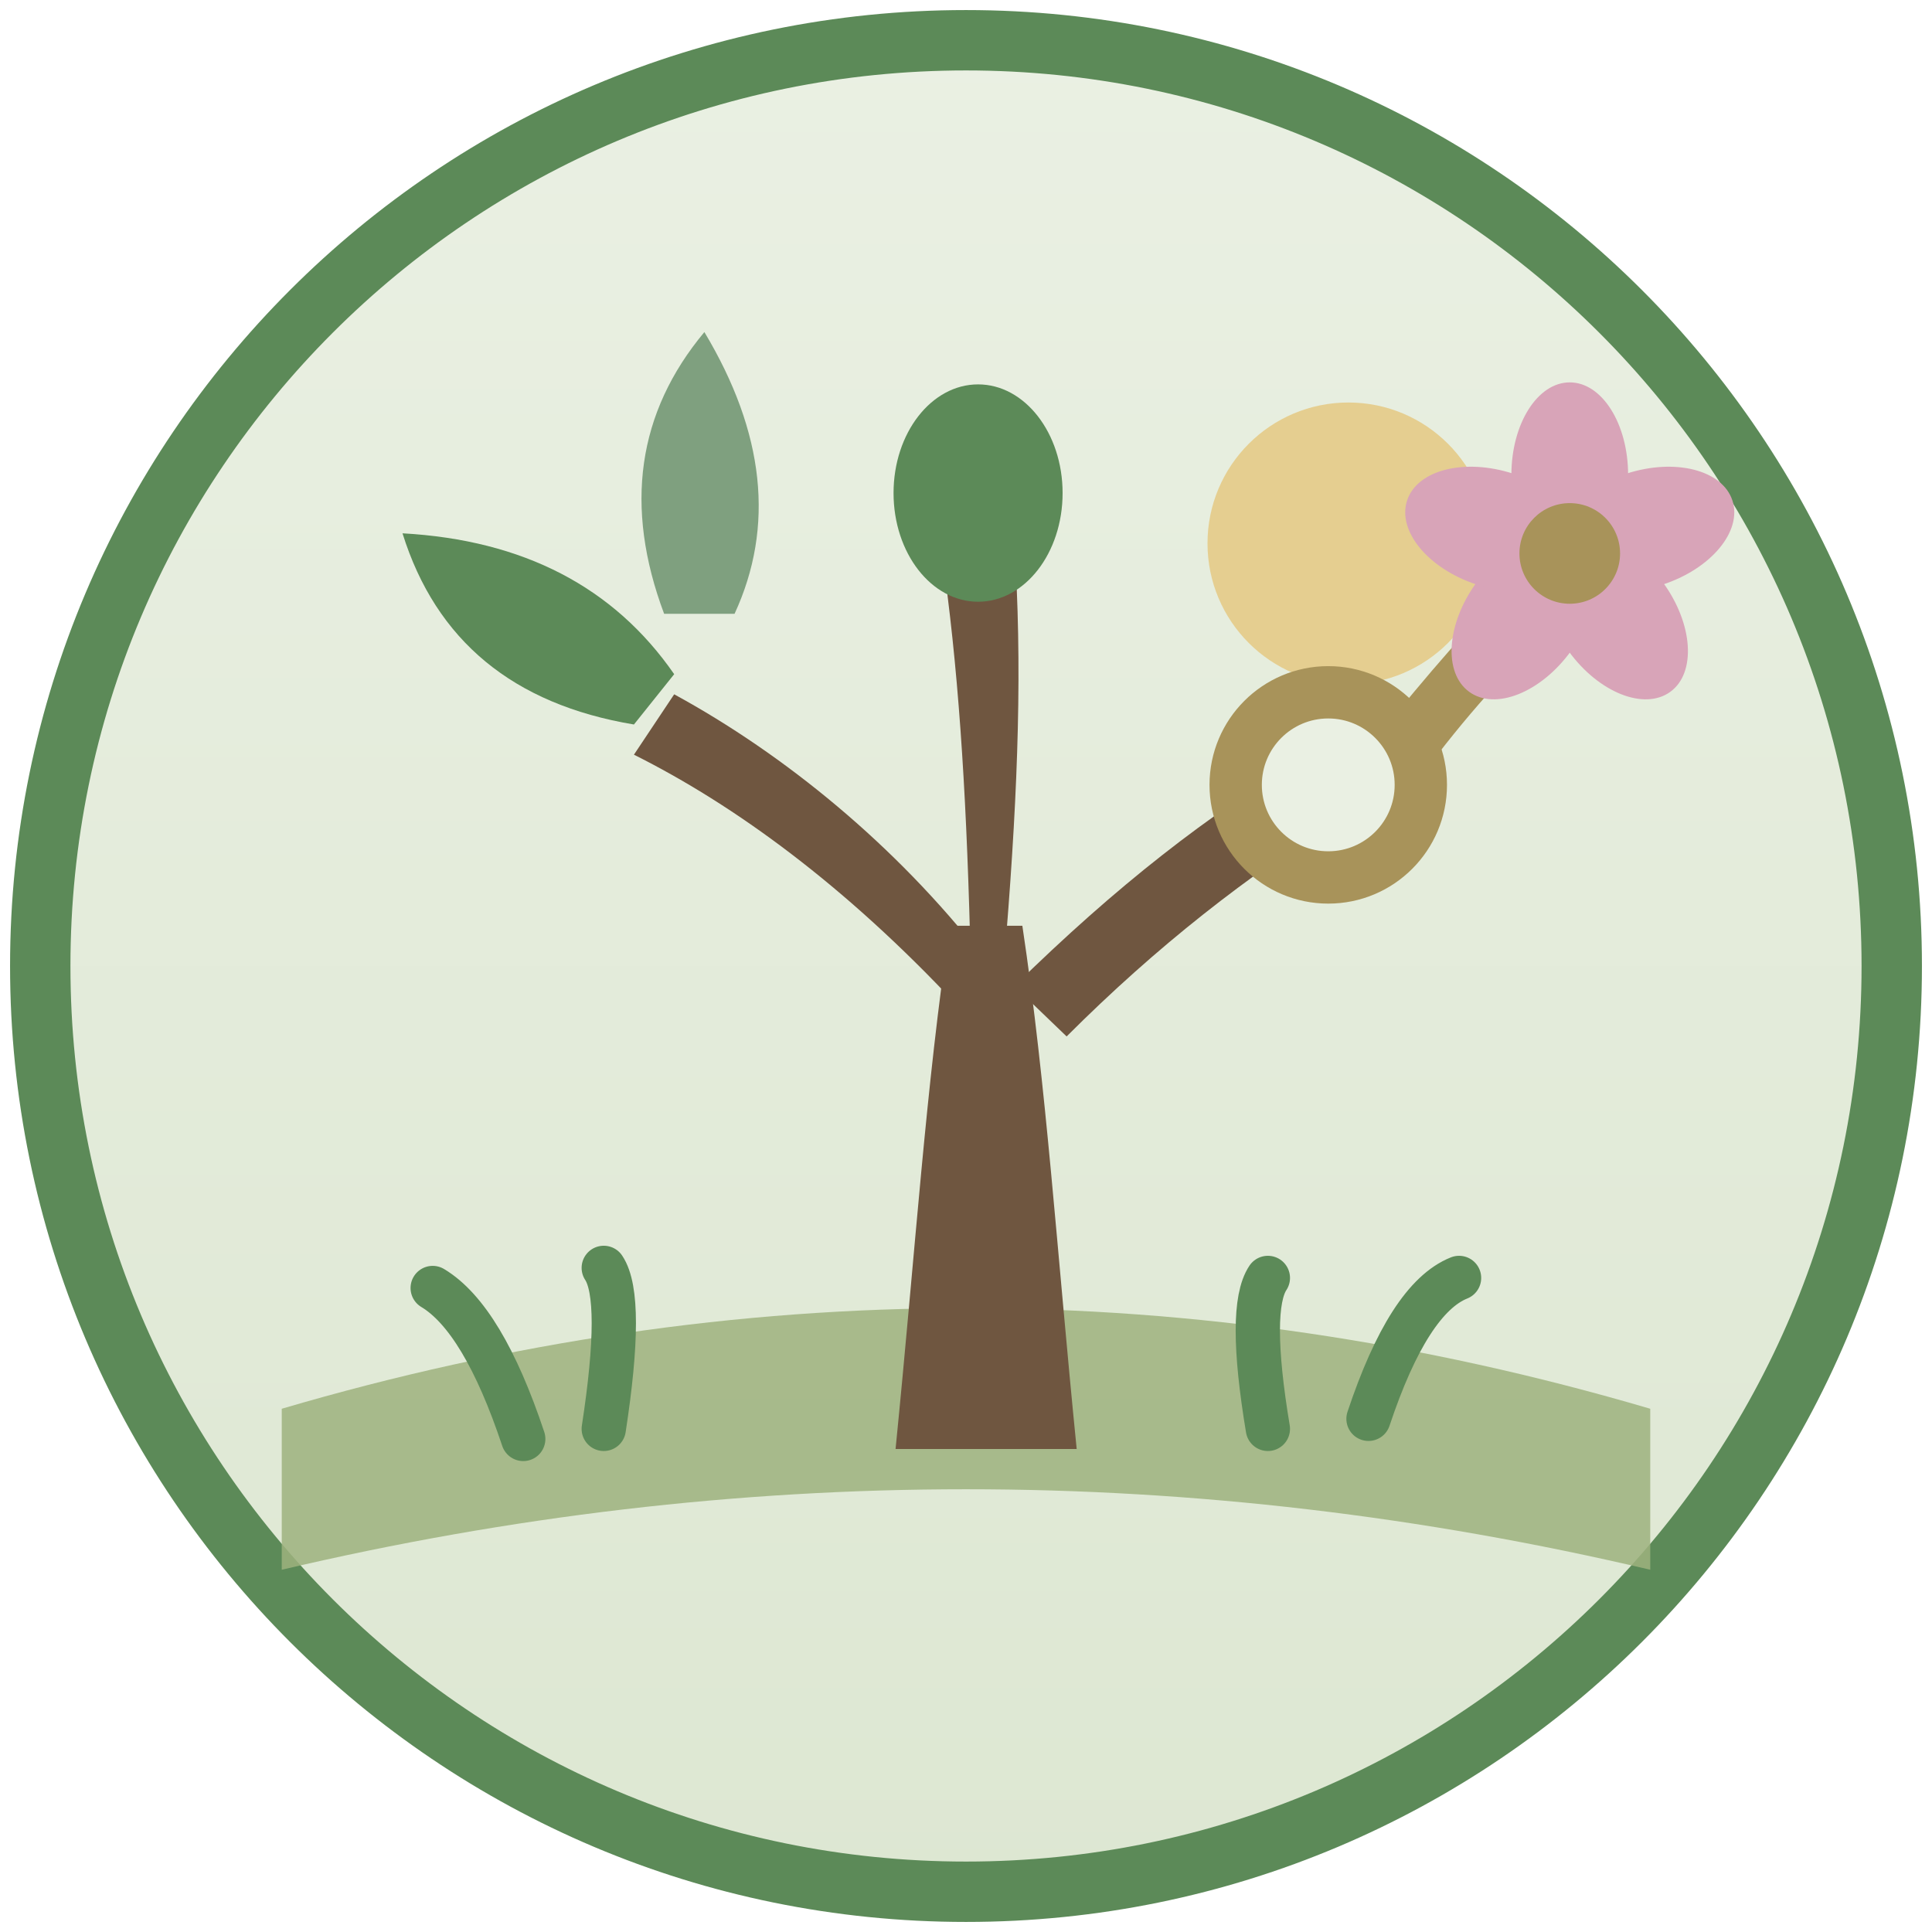
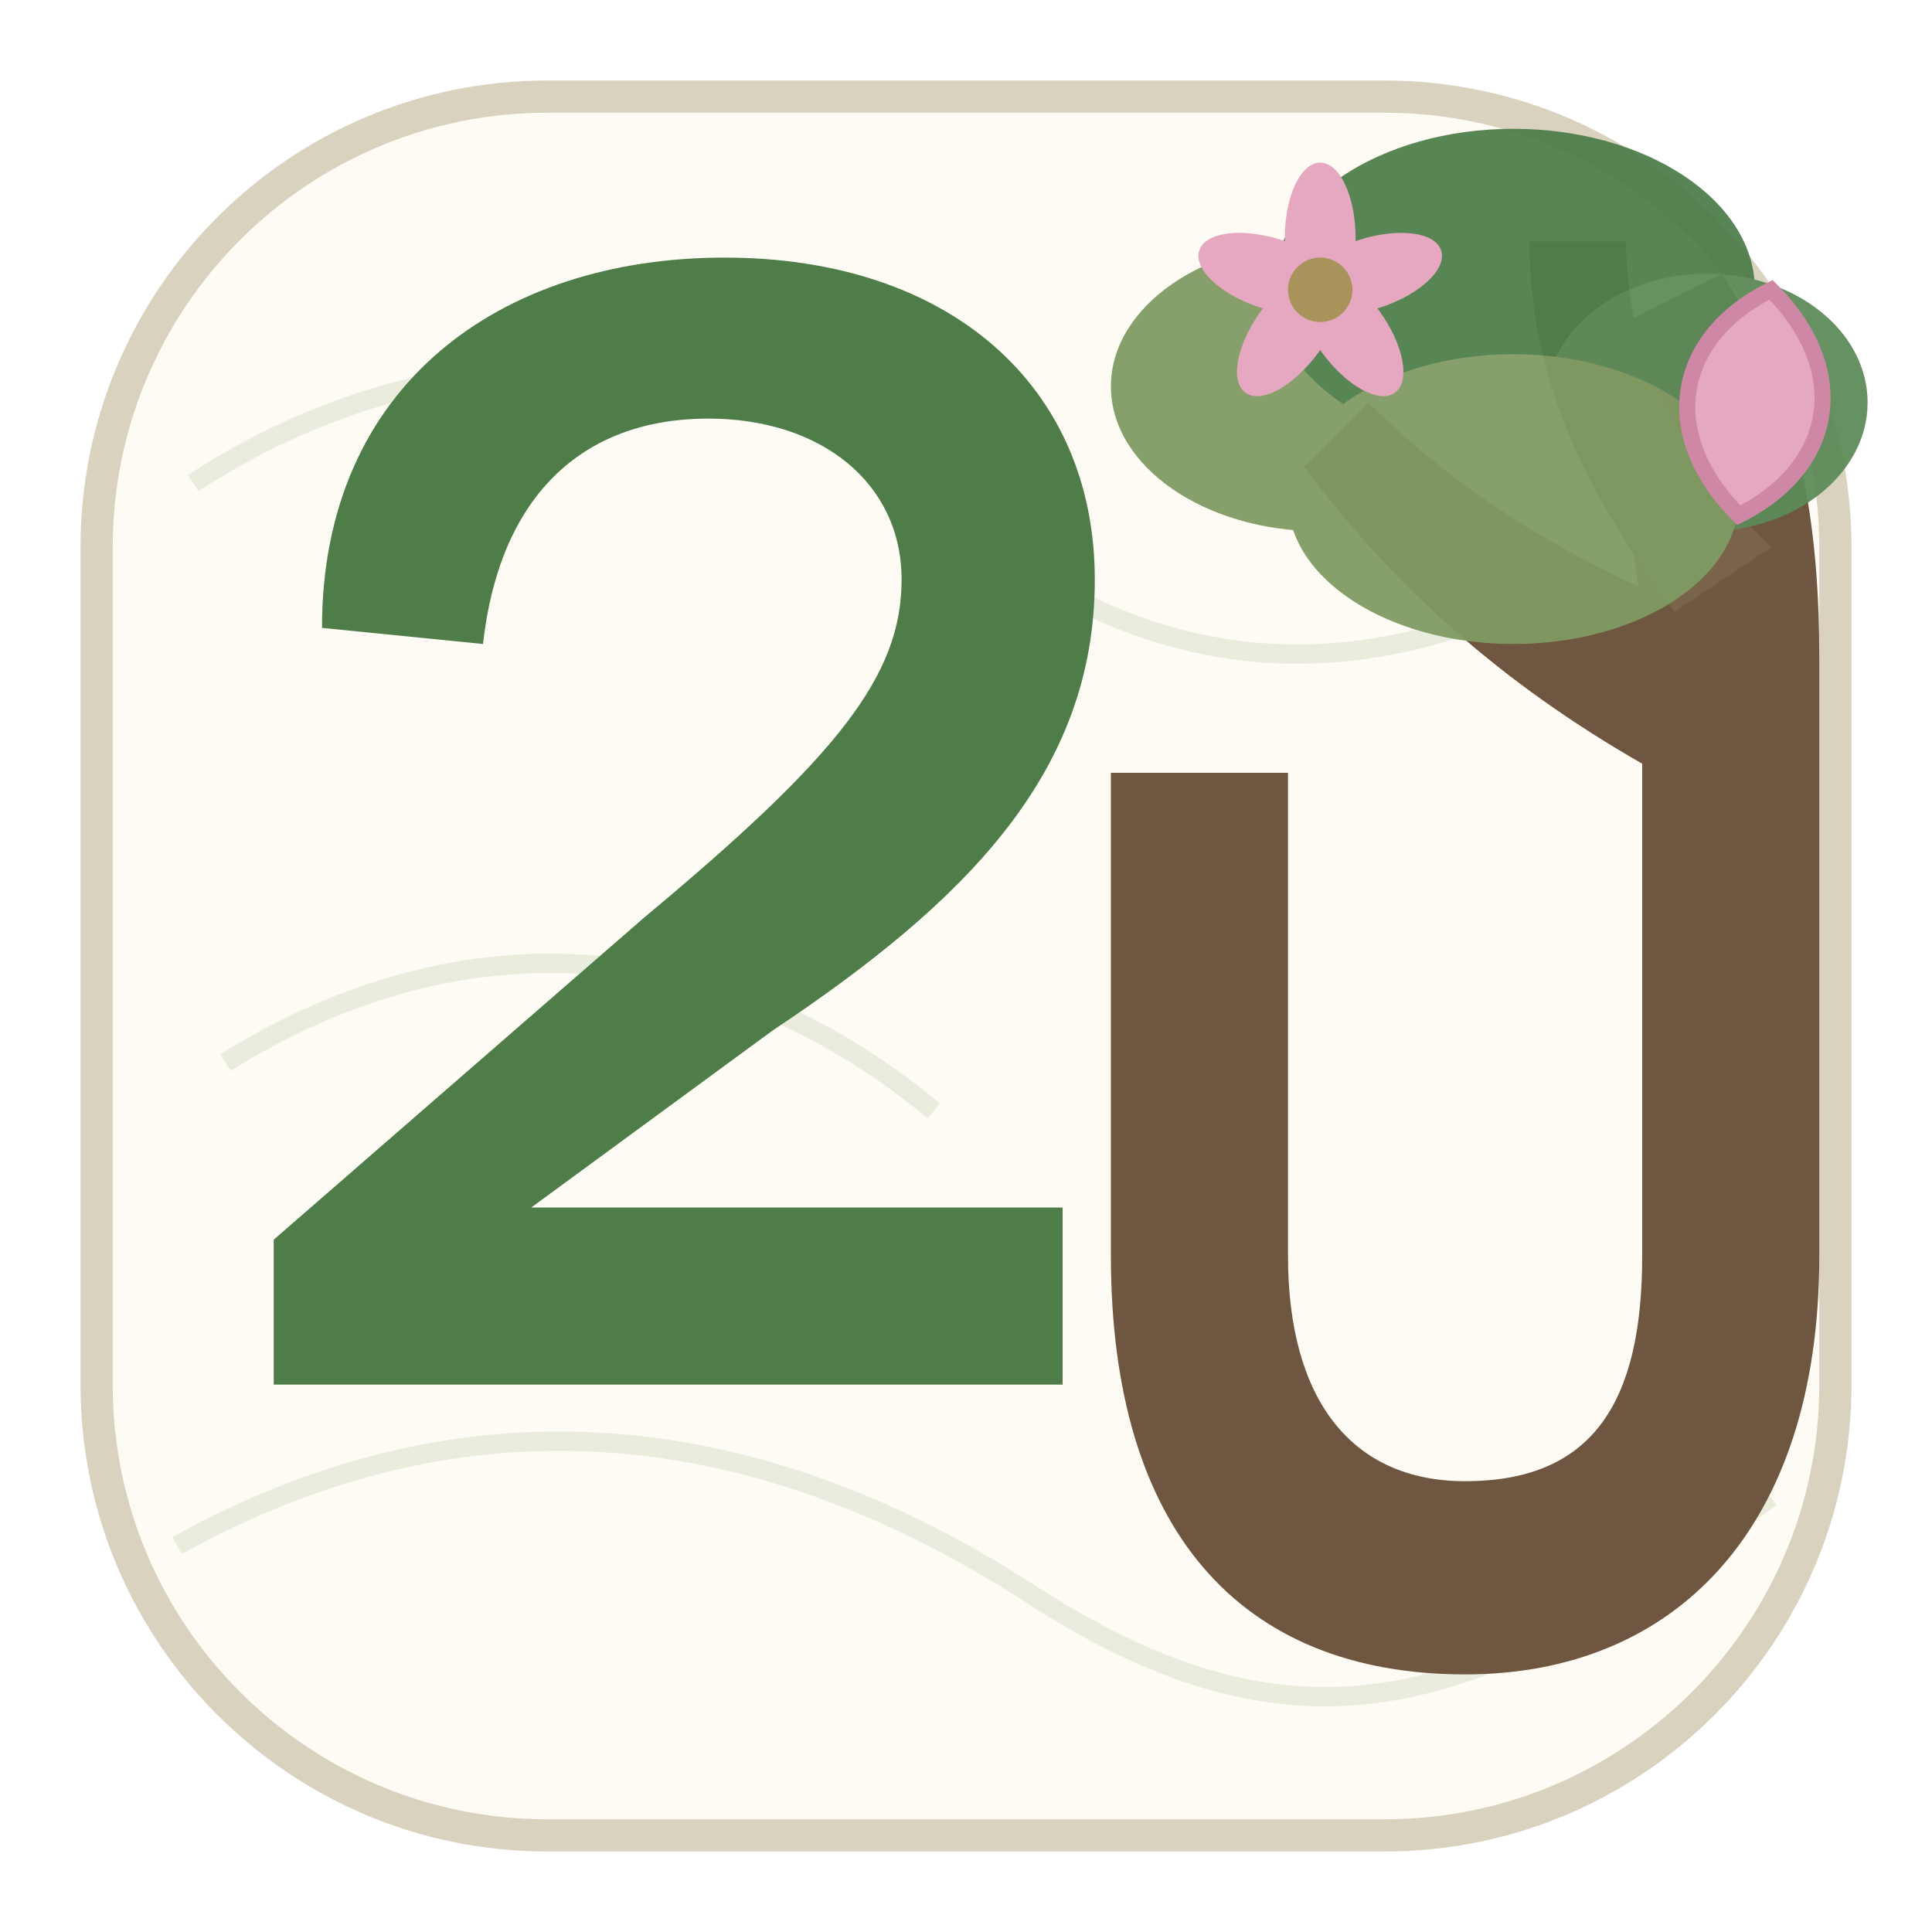
- <svg xmlns="http://www.w3.org/2000/svg" viewBox="0 0 96 96">
-   <defs>
-     <linearGradient id="skybg" x1="0" y1="0" x2="0" y2="1">
-       <stop offset="0" stop-color="#eaf0e3" />
-       <stop offset="1" stop-color="#dde7d2" />
-     </linearGradient>
-   </defs>
-   <circle cx="48" cy="48" r="46" fill="url(#skybg)" />
-   <circle cx="48" cy="48" r="46" fill="none" stroke="#5c8a58" stroke-width="3" />
-   <circle cx="67" cy="27" r="7" fill="#e5c983" opacity="0.85" />
-   <path d="M 14 70 Q 48 60 82 70 L 82 78 Q 48 70 14 78 Z" fill="#9db27e" opacity="0.85" />
-   <path d="M 44.5 72 C 45.5 62 46 54 47.2 46 L 50.8 46 C 52 54 52.5 62 53.5 72 Z" fill="#6f5640" />
-   <path d="M 47.6 50 C 42 44 36.5 40 31.5 37.5 L 33.5 34.5 C 39 37.5 44.5 42 48.8 47.5 Z" fill="#6f5640" />
-   <path d="M 31.5 36 Q 22.5 34.5 20 26.5 Q 29 27 33.5 33.5 Z" fill="#5c8a58" />
-   <path d="M 33 30.5 Q 30 22.5 35 16.5 Q 39.5 24 36.5 30.5 Z" fill="#7fa07f" />
-   <path d="M 48.2 46.5 C 48 39 47.6 33 46.8 27.5 L 50.4 27 C 50.8 33 50.6 39 50 46.5 Z" fill="#6f5640" />
-   <ellipse cx="48.6" cy="24.5" rx="4.2" ry="5.4" fill="#5c8a58" />
-   <path d="M 50.4 49 C 55.5 44 60 40.5 65 37.5 L 66.8 40.5 C 62 43.5 57.5 47 53 51.5 Z" fill="#6f5640" />
-   <circle cx="66" cy="39" r="4.6" fill="#eaf0e3" stroke="#a8935a" stroke-width="2.6" />
-   <path d="M 68.5 36.5 C 71 33.5 73 31 75.5 28.8 L 77.3 31 C 75 33.2 72.8 35.6 70.6 38.6 Z" fill="#a8935a" />
-   <g transform="translate(78 27.5)">
-     <ellipse rx="2.9" ry="4.6" cy="-3.9" fill="#d8a4b8" transform="rotate(0)" />
-     <ellipse rx="2.9" ry="4.6" cy="-3.9" fill="#d8a4b8" transform="rotate(72)" />
-     <ellipse rx="2.9" ry="4.6" cy="-3.9" fill="#d8a4b8" transform="rotate(144)" />
-     <ellipse rx="2.9" ry="4.6" cy="-3.9" fill="#d8a4b8" transform="rotate(216)" />
-     <ellipse rx="2.9" ry="4.6" cy="-3.9" fill="#d8a4b8" transform="rotate(288)" />
-     <circle r="2.5" fill="#a8935a" />
+ <svg xmlns="http://www.w3.org/2000/svg" viewBox="0 0 120 120" data-art-bounds="6 6 108 108" role="img" aria-labelledby="title desc">
+   <rect x="6" y="6" width="108" height="108" rx="28" fill="#fdfbf3" stroke="#d8d2bf" stroke-width="2" />
+   <g fill="none" stroke="#7f9a63" stroke-width="1.2" opacity=".15" aria-hidden="true">
+     <path data-part="map-line" d="M12 30C29 19 47 22 59 32S87 46 108 29" />
+     <path data-part="map-line" d="M11 96C29 86 47 88 64 99S92 106 110 93" />
+     <path data-part="map-line" d="M14 66C30 56 46 59 58 69" />
  </g>
-   <path d="M 26 71.5 q -2 -6 -4.5 -7.5 M 30 71 q 1 -6.5 0 -8 M 68 70.5 q 2 -6 4.5 -7 M 63 71 q -1 -6 0 -7.5" fill="none" stroke="#5c8a58" stroke-width="2.2" stroke-linecap="round" />
+   <path data-part="two" fill="#4e7d4a" d="M20 39C20 24 31 16 45 16C59 16 68 24 68 36C68 48 60 56 48 64L33 75H66V86H17V77L40 57C52 47 56 42 56 36C56 30 51 26 44 26C36 26 31 31 30 40Z" />
+   <path data-part="u-trunk" fill="#6f5640" d="M69 48H80V78C80 87 84 92 91 92C99 92 102 87 102 78V41C102 33 100 28 97 22L107 17C112 25 113 33 113 41V78C113 95 104 104 91 104C77 104 69 95 69 78Z" />
+   <path data-part="branch" fill="#6f5640" d="M103 48C94 43 87 37 81 29L85 25C92 32 100 36 108 39Z" />
+   <path data-part="branch" fill="#7a634b" d="M104 38C98 30 95 23 95 15L101 15C101 23 105 29 110 34Z" />
+   <g data-part="canopy" opacity=".94" aria-hidden="true">
+     <ellipse cx="82" cy="24" rx="13" ry="9" fill="#7f9a63" />
+     <ellipse cx="94" cy="18" rx="15" ry="10" fill="#4e7d4a" />
+     <ellipse cx="106" cy="25" rx="10" ry="8" fill="#5c8a58" />
+     <ellipse cx="94" cy="31" rx="14" ry="9" fill="#7f9a63" />
+   </g>
+   <g data-detail="flower" transform="translate(82 18)" aria-hidden="true">
+     <ellipse rx="2.2" ry="4.7" cy="-3.2" fill="#e5a8c0" />
+     <ellipse rx="2.2" ry="4.7" cy="-3.2" fill="#e5a8c0" transform="rotate(72)" />
+     <ellipse rx="2.2" ry="4.7" cy="-3.2" fill="#e5a8c0" transform="rotate(144)" />
+     <ellipse rx="2.2" ry="4.7" cy="-3.2" fill="#e5a8c0" transform="rotate(216)" />
+     <ellipse rx="2.2" ry="4.7" cy="-3.2" fill="#e5a8c0" transform="rotate(288)" />
+     <circle r="2" fill="#a8935a" />
+   </g>
+   <path data-detail="bud" d="M108 32C103 27 104 21 110 18C115 23 114 29 108 32Z" fill="#e5a8c0" stroke="#cf87a6" stroke-width="1" />
</svg>
